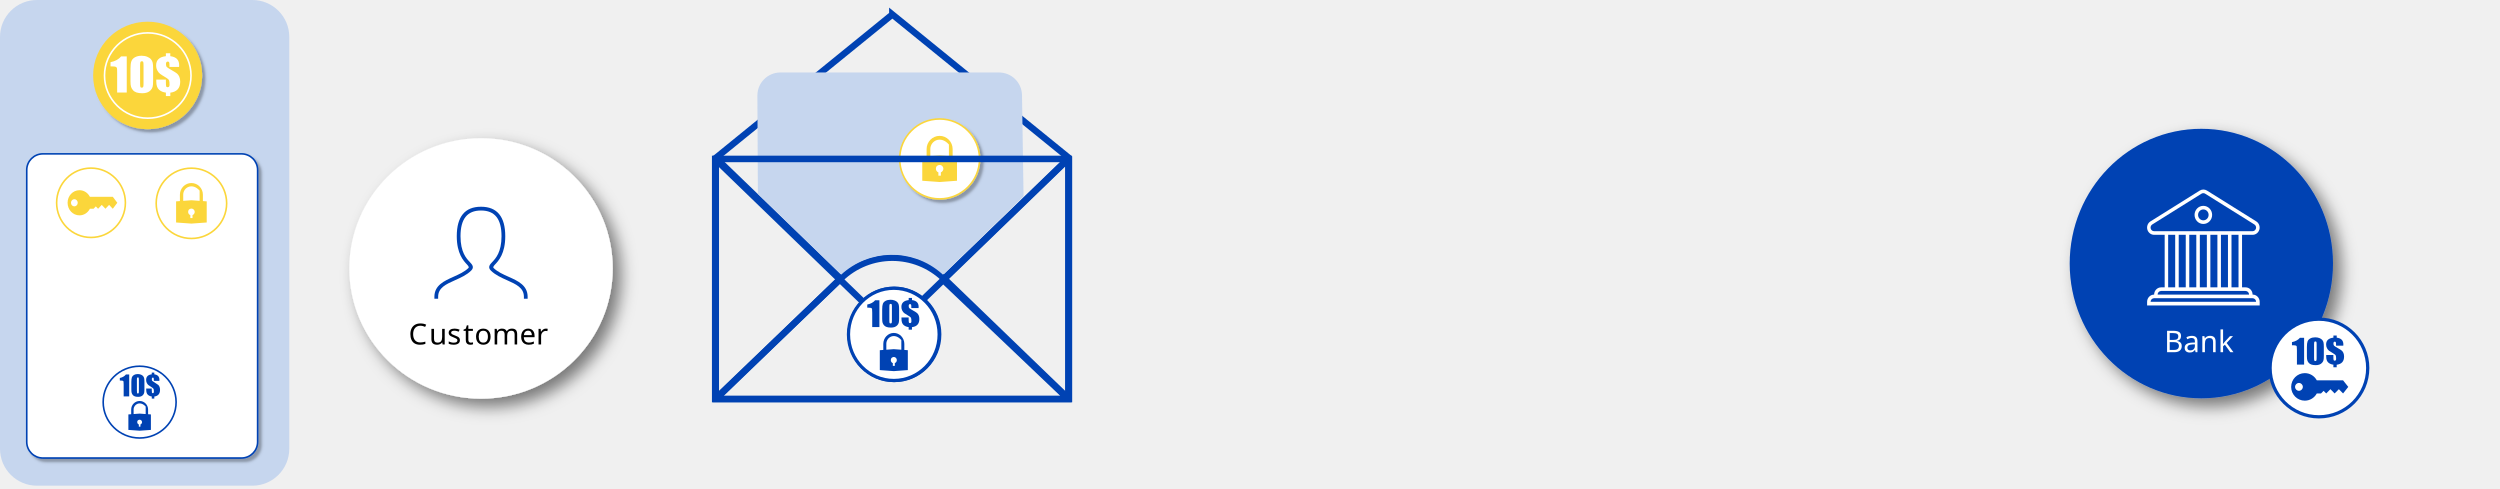
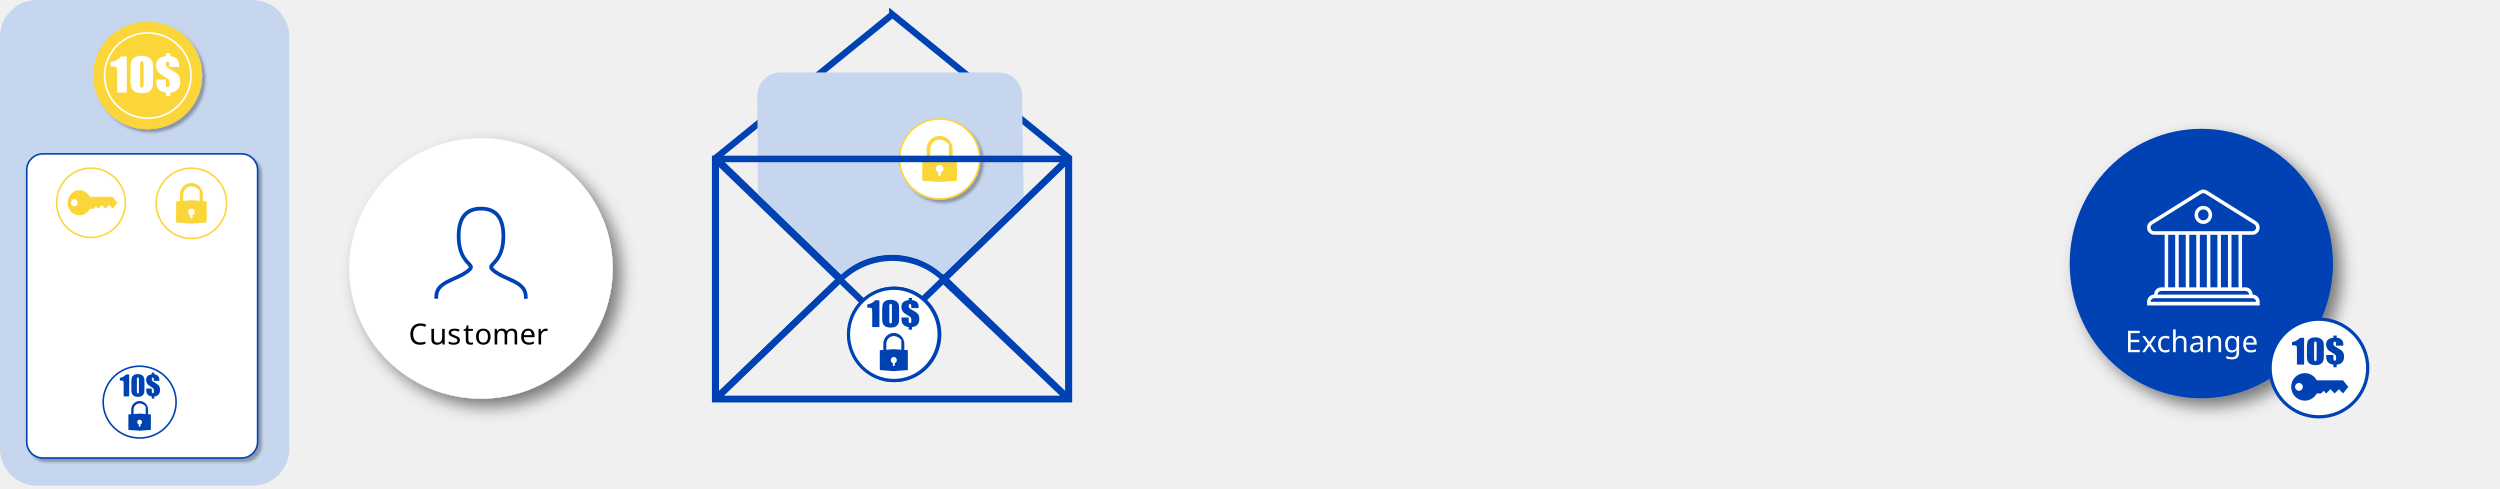
<svg xmlns="http://www.w3.org/2000/svg" id="Layer_2" data-name="Layer 2" viewBox="0 0 1536.28 300.25">
  <defs>
    <style>
      .cls-withdraw-1 {
        font-family: Montserrat-Bold, Montserrat;
        font-size: 13.21px;
        font-weight: 700;
      }

      .cls-withdraw-1, .cls-withdraw-2, .cls-withdraw-3, .cls-withdraw-4, .cls-withdraw-5, .cls-withdraw-6 {
        fill: #fff;
      }

      .cls-withdraw-7 {
        letter-spacing: -.02em;
      }

      .cls-withdraw-8 {
        fill: #fbd63b;
      }

      .cls-withdraw-9 {
        fill: #0042b3;
      }

      .cls-withdraw-3, .cls-withdraw-10, .cls-withdraw-11, .cls-withdraw-12, .cls-withdraw-4, .cls-withdraw-13, .cls-withdraw-14, .cls-withdraw-5 {
        stroke-miterlimit: 10;
      }

      .cls-withdraw-3, .cls-withdraw-13 {
        stroke: #fbd63b;
      }

      .cls-withdraw-10 {
        stroke: #fff;
      }

      .cls-withdraw-10, .cls-withdraw-11, .cls-withdraw-13, .cls-withdraw-14 {
        fill: none;
      }

      .cls-withdraw-15 {
        filter: url(#dropshadow3-2);
      }

      .cls-withdraw-16, .cls-withdraw-12 {
        fill: #0042b3;
      }

      .cls-withdraw-17 {
        filter: url(#dropshadow);
      }

      .cls-withdraw-18 {
        font-size: 17.82px;
      }

      .cls-withdraw-18, .cls-withdraw-6 {
        font-family: Montserrat-Regular, Montserrat;
      }

      .cls-withdraw-11, .cls-withdraw-12, .cls-withdraw-4, .cls-withdraw-14, .cls-withdraw-5 {
        stroke: #0042b3;
      }

      .cls-withdraw-19 {
        fill: #c6d6ee;
      }

      .cls-withdraw-20 {
        filter: url(#dropshadow-2);
      }

      .cls-withdraw-12 {
        stroke-width: .75px;
      }

      .cls-withdraw-4 {
        stroke-width: 2px;
      }

      .cls-withdraw-21 {
        filter: url(#dropshadow3-4);
      }

      .cls-withdraw-22 {
        letter-spacing: -.02em;
      }

      .cls-withdraw-23 {
        filter: url(#dropshadow3-3);
      }

      .cls-withdraw-24 {
        letter-spacing: 0em;
      }

      .cls-withdraw-14 {
        stroke-width: 4px;
      }

      .cls-withdraw-25 {
        fill: #fbd63b;
      }

      .cls-withdraw-6 {
        font-size: 18.45px;
      }

      .cls-withdraw-26 {
        filter: url(#dropshadow3);
      }
    </style>
    <filter id="dropshadow3">
      <feGaussianBlur in="SourceAlpha" stdDeviation="1" />
      <feOffset dx="2" dy="2" />
      <feComponentTransfer>
        <feFuncA slope="0.3" type="linear" />
      </feComponentTransfer>
      <feMerge>
        <feMergeNode />
        <feMergeNode in="SourceGraphic" />
      </feMerge>
    </filter>
    <filter id="dropshadow3-2" data-name="dropshadow3">
      <feGaussianBlur in="SourceAlpha" stdDeviation="1" />
      <feOffset dx="2" dy="2" />
      <feComponentTransfer>
        <feFuncA slope="0.3" type="linear" />
      </feComponentTransfer>
      <feMerge>
        <feMergeNode />
        <feMergeNode in="SourceGraphic" />
      </feMerge>
    </filter>
    <filter id="dropshadow">
      <feGaussianBlur in="SourceAlpha" stdDeviation="5" />
      <feOffset dx="5" dy="5" />
      <feComponentTransfer>
        <feFuncA slope="0.5" type="linear" />
      </feComponentTransfer>
      <feMerge>
        <feMergeNode />
        <feMergeNode in="SourceGraphic" />
      </feMerge>
    </filter>
    <filter id="dropshadow-2" data-name="dropshadow">
      <feGaussianBlur in="SourceAlpha" stdDeviation="5" />
      <feOffset dx="5" dy="5" />
      <feComponentTransfer>
        <feFuncA slope="0.5" type="linear" />
      </feComponentTransfer>
      <feMerge>
        <feMergeNode />
        <feMergeNode in="SourceGraphic" />
      </feMerge>
    </filter>
    <filter id="dropshadow3-3" data-name="dropshadow3">
      <feGaussianBlur in="SourceAlpha" stdDeviation="1" />
      <feOffset dx="2" dy="2" />
      <feComponentTransfer>
        <feFuncA slope="0.3" type="linear" />
      </feComponentTransfer>
      <feMerge>
        <feMergeNode />
        <feMergeNode in="SourceGraphic" />
      </feMerge>
    </filter>
    <filter id="dropshadow3-4" data-name="dropshadow3">
      <feGaussianBlur in="SourceAlpha" stdDeviation="1" />
      <feOffset dx="2" dy="2" />
      <feComponentTransfer>
        <feFuncA slope="0.3" type="linear" />
      </feComponentTransfer>
      <feMerge>
        <feMergeNode />
        <feMergeNode in="SourceGraphic" />
      </feMerge>
    </filter>
  </defs>
  <g id="withdrawjs">
    <g id="coin" data-id="coin">
      <rect class="cls-withdraw-19" width="177.77" height="298.46" rx="22.69" ry="22.69" />
      <g id="coin-content" class="fragment fade">
        <g class="cls-withdraw-23">
          <rect class="cls-withdraw-2" x="16.43" y="94.55" width="141.88" height="186.91" rx="9.91" ry="9.91" />
          <rect class="cls-withdraw-11" x="16.43" y="94.55" width="141.88" height="186.91" rx="9.91" ry="9.91" />
        </g>
        <g>
          <ellipse class="cls-withdraw-3" cx="55.93" cy="124.61" rx="21.13" ry="21.31" />
          <path class="cls-withdraw-8" d="M62.53,125.9l2.26,2.39,2.26-2.39,2.26,2.39,2.78-3.68-2.78-3.68h-14.07c-1.25-2.43-3.65-4.05-6.42-4.05-4.03,0-7.29,3.46-7.29,7.73s3.26,7.73,7.29,7.73c2.78,0,5.17-1.62,6.42-4.05h2.26l1.39-1.47,1.39,1.47,2.26-2.39h0ZM45.69,126.82c-1.15,0-2.08-.99-2.08-2.21s.94-2.21,2.08-2.21,2.08.99,2.08,2.21-.94,2.21-2.08,2.21h0Z" />
        </g>
        <g>
          <ellipse class="cls-withdraw-3" cx="117.63" cy="124.94" rx="21.65" ry="21.6" />
          <path class="cls-withdraw-8" d="M118.3,132.18v1.81h-1.34v-1.81c-1.14-.4-1.84-1.84-.92-3.34,1.67-1.47,3.61-.26,3.61,1.39,0,.89-.57,1.64-1.34,1.95h0ZM112.59,119.64c0-4.47,5.6-7.59,10.08-2.5v6.29s-5.04-.38-5.04-.38l-5.04.38v-3.79h0ZM124.68,123.57v-3.93c0-3.96-3.16-7.17-7.06-7.17s-7.06,3.21-7.06,7.17v3.93l-2.35.17v12.98l9.41.68,9.41-.68v-12.98l-2.35-.17h0Z" />
        </g>
        <g>
          <ellipse class="cls-withdraw-5" cx="85.81" cy="247.1" rx="22.41" ry="22.06" />
          <path class="cls-withdraw-16" d="M86.3,260.85v1.33h-.99v-1.33c-.84-.29-1.35-1.35-.68-2.45,1.23-1.07,2.66-.19,2.66,1.02,0,.65-.42,1.2-.99,1.43h0ZM82.1,251.66c0-3.28,4.12-5.56,7.42-1.83v4.61s-3.71-.28-3.71-.28l-3.71.28v-2.78h0ZM91,254.54v-2.88c0-2.9-2.32-5.25-5.19-5.25s-5.19,2.35-5.19,5.25v2.88l-1.73.13v9.51l6.92.5,6.92-.5v-9.51l-1.73-.13h0Z" />
          <g>
            <path class="cls-withdraw-16" d="M79.4,230.11v13.5h-3.41v-7.24c0-1.04-.03-1.67-.08-1.88-.05-.21-.19-.37-.42-.48-.23-.11-.73-.16-1.52-.16h-.34v-1.57c1.65-.35,2.9-1.07,3.75-2.16h2.01Z" />
            <path class="cls-withdraw-16" d="M88.75,234.68v4.5c0,1.02-.06,1.77-.17,2.23s-.35.9-.7,1.31c-.35.41-.78.7-1.28.88-.5.18-1.06.27-1.68.27-.82,0-1.49-.09-2.03-.28-.54-.19-.97-.48-1.29-.87-.32-.39-.55-.81-.68-1.25s-.2-1.13-.2-2.08v-4.71c0-1.24.11-2.17.32-2.78.22-.62.65-1.11,1.29-1.48.64-.37,1.42-.56,2.34-.56.75,0,1.42.13,2.01.39.59.26,1.03.57,1.32.95.29.37.49.79.59,1.26.1.47.16,1.21.16,2.23ZM85.35,233.55c0-.72-.04-1.17-.11-1.35-.07-.18-.23-.27-.49-.27s-.42.1-.5.29-.12.63-.12,1.33v6.59c0,.78.04,1.26.11,1.42.08.16.24.24.49.24s.42-.09.5-.28c.08-.19.12-.61.12-1.28v-6.68Z" />
            <path class="cls-withdraw-16" d="M97.96,234.05h-3.41v-.56c0-.59-.04-.98-.12-1.17s-.25-.28-.51-.28c-.21,0-.36.08-.47.24-.1.16-.16.4-.16.71,0,.53.11.9.32,1.11.21.21.82.62,1.84,1.23.87.52,1.46.91,1.77,1.19.31.28.58.66.8,1.17.22.5.32,1.13.32,1.88,0,1.2-.29,2.14-.88,2.83s-1.46,1.11-2.63,1.27v1.27h-1.57v-1.31c-.91-.09-1.71-.43-2.39-1.04-.68-.6-1.02-1.65-1.02-3.16v-.66h3.41v.83c0,.91.04,1.47.11,1.69.07.22.24.33.51.33.23,0,.4-.08.51-.23s.17-.38.17-.68c0-.76-.05-1.3-.16-1.62-.11-.32-.47-.68-1.1-1.06-1.04-.64-1.75-1.12-2.12-1.42-.37-.3-.7-.73-.97-1.28-.27-.55-.41-1.17-.41-1.87,0-1.01.29-1.79.86-2.37.58-.57,1.44-.93,2.59-1.06v-1.08h1.57v1.08c1.05.13,1.84.48,2.36,1.05.52.56.78,1.34.78,2.34,0,.14-.01.35-.03.63Z" />
          </g>
        </g>
      </g>
      <g>
        <g class="cls-withdraw-21">
          <ellipse class="cls-withdraw-25" cx="90.73" cy="46.36" rx="33.5" ry="33.03" />
        </g>
        <ellipse class="cls-withdraw-10" cx="90.8" cy="46.42" rx="26.58" ry="26.21" />
        <g>
          <path class="cls-withdraw-2" d="M77.89,34.66v22.21h-5.9v-11.91c0-1.72-.04-2.75-.13-3.1-.09-.35-.33-.61-.72-.79-.39-.18-1.27-.27-2.64-.27h-.58v-2.59c2.85-.58,5.02-1.76,6.5-3.56h3.48Z" />
          <path class="cls-withdraw-2" d="M94.1,42.18v7.41c0,1.68-.1,2.91-.29,3.68s-.6,1.49-1.21,2.15c-.61.67-1.35,1.15-2.22,1.44-.87.29-1.84.44-2.91.44-1.41,0-2.59-.15-3.52-.46-.94-.31-1.68-.78-2.24-1.43-.55-.65-.95-1.33-1.18-2.05-.23-.72-.35-1.86-.35-3.42v-7.75c0-2.04.19-3.57.56-4.58.37-1.01,1.12-1.83,2.24-2.44,1.11-.61,2.47-.92,4.05-.92,1.3,0,2.45.21,3.48.64,1.02.43,1.79.94,2.29,1.56.51.61.85,1.3,1.03,2.07.18.77.27,1.99.27,3.68ZM88.2,40.31c0-1.18-.06-1.92-.18-2.22-.12-.3-.41-.45-.85-.45s-.73.16-.87.47-.21,1.04-.21,2.19v10.84c0,1.29.07,2.07.2,2.33.13.27.42.4.85.4s.73-.15.86-.47c.14-.31.2-1.01.2-2.1v-11Z" />
          <path class="cls-withdraw-2" d="M110.05,41.13h-5.9v-.92c0-.98-.07-1.62-.2-1.92s-.43-.45-.88-.45c-.36,0-.63.13-.81.39-.18.26-.27.65-.27,1.17,0,.87.19,1.48.56,1.82.36.35,1.42,1.02,3.18,2.03,1.5.85,2.52,1.5,3.07,1.96.54.45,1.01,1.09,1.38,1.92.37.83.56,1.86.56,3.09,0,1.98-.51,3.53-1.52,4.65s-2.53,1.82-4.56,2.09v2.09h-2.72v-2.15c-1.58-.15-2.96-.72-4.13-1.71-1.18-.99-1.77-2.72-1.77-5.19v-1.08h5.9v1.36c0,1.49.06,2.42.18,2.78.12.36.42.54.88.54.4,0,.7-.13.89-.38s.29-.62.29-1.12c0-1.24-.09-2.13-.28-2.67-.19-.53-.82-1.12-1.9-1.75-1.8-1.06-3.03-1.84-3.67-2.34-.65-.5-1.21-1.2-1.68-2.11-.47-.91-.71-1.93-.71-3.07,0-1.66.5-2.95,1.5-3.9,1-.94,2.5-1.52,4.49-1.74v-1.77h2.72v1.77c1.82.22,3.18.79,4.09,1.72.91.93,1.36,2.21,1.36,3.85,0,.23-.02.58-.06,1.04Z" />
        </g>
      </g>
    </g>
    <g id="to-blind" class="fragment fade-in-then-out">
      <g>
        <path class="cls-withdraw-14" d="M548.36,8.88l108.51,88.18v148.15h-217.02V97.07l108.51-88.18ZM439.85,97.07l76.73,74.11-76.73,74.04,76.73-74.04c17.73-17.11,45.82-17.11,63.55,0l76.73,74.04-76.73-74.04,76.73-74.11" />
        <path class="cls-withdraw-19" d="M516.92,168.77l-51.19-49.68-.31-60.39c0-7.83,6.35-14.17,14.17-14.17h134.28c7.83,0,14.17,6.35,14.17,14.17l.95,62.01-49.53,48.06-1.38-1.18c-17.75-15.14-44.01-14.63-61.16,1.18h0Z" />
      </g>
      <g>
        <ellipse class="cls-withdraw-4" cx="549.62" cy="205.48" rx="27.87" ry="28.35" />
        <path class="cls-withdraw-16" d="M550.24,223.14v1.7h-1.23v-1.7c-1.04-.38-1.68-1.73-.84-3.14,1.53-1.38,3.3-.24,3.3,1.31,0,.84-.52,1.54-1.23,1.83h0ZM545.01,211.34c0-4.21,5.13-7.14,9.23-2.35v5.92s-4.61-.35-4.61-.35l-4.61.35v-3.57h0ZM556.08,215.04v-3.7c0-3.73-2.89-6.75-6.46-6.75s-6.46,3.02-6.46,6.75v3.7l-2.15.16v12.22l8.61.64,8.61-.64v-12.22l-2.15-.16h0Z" />
        <g>
          <path class="cls-withdraw-16" d="M540.75,184.5v16.47h-4.41v-8.83c0-1.27-.03-2.04-.1-2.3-.07-.26-.25-.45-.54-.58-.29-.13-.95-.2-1.97-.2h-.44v-1.92c2.13-.43,3.75-1.31,4.86-2.64h2.6Z" />
          <path class="cls-withdraw-16" d="M552.87,190.08v5.49c0,1.25-.07,2.16-.22,2.73s-.45,1.1-.91,1.6c-.46.49-1.01.85-1.66,1.07-.65.22-1.37.33-2.17.33-1.06,0-1.93-.11-2.63-.34-.7-.23-1.26-.58-1.67-1.06-.41-.48-.71-.99-.88-1.52s-.26-1.38-.26-2.54v-5.75c0-1.51.14-2.64.42-3.4.28-.75.84-1.36,1.67-1.81.83-.45,1.84-.68,3.03-.68.97,0,1.83.16,2.6.47.76.32,1.34.7,1.71,1.15.38.45.63.97.77,1.54.13.57.2,1.48.2,2.73ZM548.46,188.7c0-.88-.05-1.42-.14-1.64-.09-.22-.3-.33-.64-.33s-.54.12-.65.35-.16.77-.16,1.62v8.04c0,.96.05,1.53.15,1.73.1.2.31.29.64.29s.54-.11.64-.35c.1-.23.15-.75.15-1.56v-8.16Z" />
          <path class="cls-withdraw-16" d="M564.78,189.31h-4.41v-.68c0-.73-.05-1.2-.15-1.42s-.32-.34-.65-.34c-.27,0-.47.1-.61.29-.13.19-.2.48-.2.87,0,.64.14,1.1.42,1.35.27.26,1.06.76,2.38,1.51,1.12.63,1.88,1.11,2.29,1.45.41.34.75.81,1.03,1.42.28.61.42,1.38.42,2.29,0,1.46-.38,2.61-1.13,3.45s-1.89,1.35-3.41,1.55v1.55h-2.03v-1.6c-1.18-.11-2.21-.53-3.09-1.27-.88-.74-1.32-2.02-1.32-3.85v-.8h4.41v1.01c0,1.11.05,1.79.14,2.06.09.27.31.4.66.4.3,0,.52-.09.67-.28s.22-.46.22-.83c0-.92-.07-1.58-.21-1.98-.14-.4-.61-.83-1.42-1.3-1.35-.79-2.26-1.37-2.74-1.73-.48-.37-.9-.89-1.25-1.56-.35-.67-.53-1.43-.53-2.28,0-1.23.37-2.19,1.12-2.89.75-.7,1.86-1.13,3.36-1.29v-1.31h2.03v1.31c1.36.16,2.38.59,3.06,1.28.68.69,1.02,1.64,1.02,2.85,0,.17-.02.43-.04.77Z" />
        </g>
      </g>
      <g id="pk-to-blind">
        <g class="cls-withdraw-26">
          <ellipse class="cls-withdraw-2" cx="577.41" cy="97.67" rx="24.55" ry="24.56" />
          <ellipse class="cls-withdraw-13" cx="577.41" cy="97.67" rx="24.55" ry="24.56" />
        </g>
        <path class="cls-withdraw-8" d="M578.17,105.91v2.06h-1.52v-2.06c-1.29-.46-2.09-2.1-1.04-3.8,1.9-1.67,4.09-.29,4.09,1.58,0,1.01-.65,1.86-1.52,2.21h0ZM571.69,91.65c0-5.09,6.35-8.63,11.43-2.84v7.15s-5.71-.43-5.71-.43l-5.71.43v-4.31h0ZM585.41,96.12v-4.47c0-4.51-3.58-8.16-8-8.16s-8,3.65-8,8.16v4.47l-2.67.19v14.76l10.67.78,10.67-.78v-14.76l-2.67-.19h0Z" />
      </g>
    </g>
    <g id="blinded" data-id="blinded" class="fragment fade-in">
      <g transform="translate(0 0)">
        <path class="cls-withdraw-14" d="M439.49,97.67h217.02v147.54h-217.02V97.67ZM439.49,97.67l100.34,97.02c4.57,4.42,11.81,4.42,16.38,0l100.29-97.02M439.49,245.21l76.62-73.46M656.51,245.21l-76.89-73.16" />
        <g id="sig-on-blinded" style="opacity:0">
          <g>
            <rect class="cls-withdraw-4" x="503.66" y="103.32" width="90.63" height="50.15" rx="5.58" ry="5.58" />
            <path class="cls-withdraw-12" d="M548.98,153.52h-36.66c-6.72-.61-8.65-3.94-8.65-8.81v-32.54c0-6.84,3.87-8.81,8.65-8.81h36.66" />
          </g>
          <g>
            <ellipse class="cls-withdraw-4" cx="525.41" cy="135.08" rx="13.97" ry="14.44" />
            <path class="cls-withdraw-16" d="M528.71,140.89l1.18,1.23,1.18-1.23,1.18,1.23,1.46-1.89-1.46-1.89h-7.38c-.66-1.25-1.91-2.08-3.37-2.08-2.11,0-3.83,1.78-3.83,3.98s1.71,3.98,3.83,3.98c1.46,0,2.72-.83,3.37-2.08h1.18l.73-.76.73.76,1.18-1.23h0ZM519.87,141.36c-.6,0-1.09-.51-1.09-1.14s.49-1.14,1.09-1.14,1.09.51,1.09,1.14-.49,1.14-1.09,1.14h0Z" />
            <g>
              <path class="cls-withdraw-16" d="M522.23,125.6v7.73h-1.82v-4.14c0-.6-.01-.96-.04-1.08-.03-.12-.1-.21-.22-.27-.12-.06-.39-.09-.81-.09h-.18v-.9c.88-.2,1.55-.61,2.01-1.24h1.07Z" />
              <path class="cls-withdraw-16" d="M527.23,128.22v2.58c0,.59-.03,1.01-.09,1.28s-.18.52-.37.75c-.19.23-.42.4-.69.5-.27.1-.57.15-.9.15-.44,0-.8-.05-1.09-.16-.29-.11-.52-.27-.69-.5-.17-.23-.29-.46-.37-.71s-.11-.65-.11-1.19v-2.7c0-.71.06-1.24.17-1.59.12-.35.35-.64.69-.85.34-.21.76-.32,1.25-.32.4,0,.76.07,1.07.22.32.15.55.33.71.54.16.21.26.45.32.72.06.27.08.69.08,1.28ZM525.41,127.57c0-.41-.02-.67-.06-.77-.04-.1-.13-.16-.26-.16s-.22.06-.27.16-.07.36-.07.76v3.77c0,.45.02.72.06.81.04.09.13.14.26.14s.22-.05.27-.16c.04-.11.06-.35.06-.73v-3.83Z" />
              <path class="cls-withdraw-16" d="M532.16,127.85h-1.82v-.32c0-.34-.02-.56-.06-.67s-.13-.16-.27-.16c-.11,0-.19.05-.25.14-.06.09-.08.23-.08.41,0,.3.06.51.17.63.11.12.44.36.98.71.46.3.78.52.95.68.17.16.31.38.43.67.12.29.17.65.17,1.08,0,.69-.16,1.23-.47,1.62s-.78.63-1.41.73v.73h-.84v-.75c-.49-.05-.91-.25-1.28-.59-.36-.35-.55-.95-.55-1.81v-.38h1.82v.47c0,.52.02.84.06.97.04.13.13.19.27.19.12,0,.21-.04.28-.13s.09-.22.09-.39c0-.43-.03-.74-.09-.93-.06-.19-.25-.39-.59-.61-.56-.37-.93-.64-1.13-.81-.2-.17-.37-.42-.52-.73-.15-.32-.22-.67-.22-1.07,0-.58.15-1.03.46-1.36.31-.33.77-.53,1.39-.61v-.62h.84v.62c.56.08.98.28,1.26.6.28.32.42.77.42,1.34,0,.08,0,.2-.02.36Z" />
            </g>
          </g>
          <text class="cls-withdraw-1" transform="translate(516.89 116.42) scale(.97 1)">
            <tspan x="0" y="0">Sig</tspan>
          </text>
        </g>
        <g>
          <ellipse class="cls-withdraw-4" cx="549.27" cy="205.48" rx="27.87" ry="28.35" />
          <path class="cls-withdraw-16" d="M549.88,223.14v1.7h-1.23v-1.7c-1.04-.38-1.68-1.73-.84-3.14,1.53-1.38,3.3-.24,3.3,1.31,0,.84-.52,1.54-1.23,1.83h0ZM544.65,211.34c0-4.21,5.13-7.14,9.23-2.35v5.92s-4.61-.35-4.61-.35l-4.61.35v-3.57h0ZM555.72,215.04v-3.7c0-3.73-2.89-6.75-6.46-6.75s-6.46,3.02-6.46,6.75v3.7l-2.15.16v12.22l8.61.64,8.61-.64v-12.22l-2.15-.16h0Z" />
          <g>
            <path class="cls-withdraw-16" d="M540.4,184.5v16.47h-4.41v-8.83c0-1.27-.03-2.04-.1-2.3-.07-.26-.25-.45-.54-.58-.29-.13-.95-.2-1.97-.2h-.44v-1.92c2.13-.43,3.75-1.31,4.86-2.64h2.6Z" />
            <path class="cls-withdraw-16" d="M552.51,190.08v5.49c0,1.25-.07,2.16-.22,2.73s-.45,1.1-.91,1.6c-.46.49-1.01.85-1.66,1.07-.65.22-1.37.33-2.17.33-1.06,0-1.93-.11-2.63-.34-.7-.23-1.26-.58-1.67-1.06-.41-.48-.71-.99-.88-1.52s-.26-1.38-.26-2.54v-5.75c0-1.51.14-2.64.42-3.4.28-.75.84-1.36,1.67-1.81.83-.45,1.84-.68,3.03-.68.97,0,1.83.16,2.6.47.76.32,1.34.7,1.71,1.15.38.45.63.97.77,1.54.13.57.2,1.48.2,2.73ZM548.1,188.7c0-.88-.05-1.42-.14-1.64-.09-.22-.3-.33-.64-.33s-.54.12-.65.35-.16.77-.16,1.62v8.04c0,.96.05,1.53.15,1.73.1.2.31.29.64.29s.54-.11.64-.35c.1-.23.15-.75.15-1.56v-8.16Z" />
            <path class="cls-withdraw-16" d="M564.43,189.31h-4.41v-.68c0-.73-.05-1.2-.15-1.42s-.32-.34-.65-.34c-.27,0-.47.1-.61.29-.13.19-.2.48-.2.87,0,.64.14,1.1.42,1.35.27.26,1.06.76,2.38,1.51,1.12.63,1.88,1.11,2.29,1.45.41.34.75.81,1.03,1.42.28.61.42,1.38.42,2.29,0,1.46-.38,2.61-1.13,3.45s-1.89,1.35-3.41,1.55v1.55h-2.03v-1.6c-1.18-.11-2.21-.53-3.09-1.27-.88-.74-1.32-2.02-1.32-3.85v-.8h4.41v1.01c0,1.11.05,1.79.14,2.06.09.27.31.4.66.4.3,0,.52-.09.67-.28s.22-.46.22-.83c0-.92-.07-1.58-.21-1.98-.14-.4-.61-.83-1.42-1.3-1.35-.79-2.26-1.37-2.74-1.73-.48-.37-.9-.89-1.25-1.56-.35-.67-.53-1.43-.53-2.28,0-1.23.37-2.19,1.12-2.89.75-.7,1.86-1.13,3.36-1.29v-1.31h2.03v1.31c1.36.16,2.38.59,3.06,1.28.68.69,1.02,1.64,1.02,2.85,0,.17-.02.43-.04.77Z" />
          </g>
        </g>
      </g>
    </g>
    <g id="customer" data-id="customer">
      <g class="cls-withdraw-17">
        <ellipse class="cls-withdraw-2" cx="295.6" cy="164.97" rx="80.92" ry="80.02" />
      </g>
      <text class="cls-withdraw-18" transform="translate(251.07 211.67) scale(1.01 1)">
        <tspan class="cls-withdraw-7" x="0" y="0">C</tspan>
        <tspan class="cls-withdraw-24" x="12.49" y="0">us</tspan>
        <tspan class="cls-withdraw-22" x="33.17" y="0">t</tspan>
        <tspan x="40.07" y="0">omer</tspan>
      </text>
      <path class="cls-withdraw-9" d="M324.25,183.56h-2.3v-1.15c0-5.59-4.8-7.73-10.36-10.21-3.53-1.58-7.19-3.21-9.93-5.91-2.15-2.12-.57-3.79.81-5.25,2.14-2.26,5.72-6.05,5.72-15.89,0-10.62-4.12-15.79-12.6-15.79s-12.6,5.17-12.6,15.79c0,9.85,3.58,13.63,5.72,15.89,1.39,1.47,2.96,3.14.82,5.25-2.74,2.7-6.39,4.33-9.93,5.91-5.56,2.48-10.36,4.62-10.36,10.21v1.15h-2.3v-1.15c0-7.08,5.96-9.74,11.72-12.32,3.35-1.5,6.81-3.04,9.25-5.45q.54-.54-.87-2.03c-2.22-2.35-6.35-6.71-6.35-17.48,0-12,5.01-18.09,14.9-18.09s14.9,6.09,14.9,18.09c0,10.76-4.13,15.13-6.35,17.48q-1.42,1.5-.87,2.03c2.44,2.4,5.9,3.95,9.25,5.44,5.76,2.57,11.72,5.23,11.72,12.32v1.15Z" />
    </g>
    <g id="bank-complete" data-id="bank-complete">
      <g id="bank">
        <g class="cls-withdraw-20">
          <ellipse class="cls-withdraw-16" cx="1352.75" cy="161.96" rx="80.9" ry="82.81" />
        </g>
        <g>
          <path class="cls-withdraw-2" d="M1384.24,181.03c0-2.46-1.94-4.45-4.32-4.45h-2.16v-32.28h6.49c1.94,0,3.64-1.33,4.16-3.25.52-1.92-.26-3.97-1.92-5.01l-30.26-18.92c-.69-.43-1.47-.65-2.24-.65s-1.55.21-2.24.65l-30.26,18.92c-1.66,1.04-2.44,3.08-1.92,5.01.52,1.92,2.22,3.25,4.16,3.25h6.49v32.28h-2.16c-2.39,0-4.32,1.99-4.32,4.45-2.39,0-4.32,1.99-4.32,4.45v2.23h69.18v-2.23c0-2.46-1.94-4.45-4.32-4.45h0ZM1375.6,176.58h-4.32v-32.28h4.32v32.28h0ZM1338.85,144.3h4.32v32.28h-4.32v-32.28h0ZM1345.33,144.3h4.32v32.28h-4.32v-32.28h0ZM1351.82,144.3h4.32v32.28h-4.32v-32.28h0ZM1358.3,144.3h4.32v32.28h-4.32v-32.28h0ZM1364.79,144.3h4.32v32.28h-4.32v-32.28h0ZM1323.71,142.07c-.97,0-1.82-.67-2.08-1.63-.26-.96.13-1.99.96-2.5l30.26-18.92c.34-.21.73-.32,1.12-.32s.78.11,1.12.32l30.26,18.92c.83.52,1.22,1.55.96,2.5-.26.96-1.12,1.63-2.08,1.63h-60.53ZM1332.36,144.3h4.32v32.28h-4.32v-32.28h0ZM1328.04,178.8h51.88c1.19,0,2.16,1,2.16,2.23h-56.21c0-1.23.97-2.23,2.16-2.23h0ZM1321.55,185.48c0-1.23.97-2.23,2.16-2.23h60.53c1.19,0,2.16,1,2.16,2.23h-64.85Z" />
          <path class="cls-withdraw-2" d="M1353.98,126.49c-2.99,0-5.4,2.49-5.4,5.57s2.42,5.57,5.4,5.57,5.4-2.49,5.4-5.57-2.42-5.57-5.4-5.57h0ZM1353.98,135.39c-1.79,0-3.24-1.49-3.24-3.34s1.45-3.34,3.24-3.34,3.24,1.49,3.24,3.34-1.45,3.34-3.24,3.34h0Z" />
        </g>
-         <text class="cls-withdraw-6" transform="translate(1329.93 216.44) scale(.98 1)">
-           <tspan x="0" y="0">Bank</tspan>
+         <text class="cls-withdraw-6" transform="translate(1305.93 216.44) scale(.98 1)">
+           <tspan x="0" y="0">Exchange</tspan>
        </text>
      </g>
      <g>
        <circle class="cls-withdraw-4" cx="1425" cy="226.14" r="30" />
        <path class="cls-withdraw-16" d="M1432.08,239.16l2.59,2.62,2.59-2.62,2.59,2.62,3.19-4.03-3.19-4.03h-16.15c-1.44-2.66-4.19-4.43-7.38-4.43-4.63,0-8.37,3.79-8.37,8.46s3.75,8.46,8.37,8.46c3.19,0,5.94-1.77,7.38-4.43h2.59l1.6-1.61,1.6,1.61,2.59-2.62h0ZM1412.73,240.16c-1.32,0-2.39-1.09-2.39-2.42s1.08-2.42,2.39-2.42,2.39,1.09,2.39,2.42-1.08,2.42-2.39,2.42h0Z" />
        <g>
          <path class="cls-withdraw-16" d="M1415.9,207.6v16.47h-4.41v-8.83c0-1.27-.03-2.04-.1-2.3-.07-.26-.25-.45-.54-.58-.29-.13-.95-.2-1.97-.2h-.44v-1.92c2.13-.43,3.75-1.31,4.86-2.64h2.6Z" />
          <path class="cls-withdraw-16" d="M1428.02,213.17v5.49c0,1.25-.07,2.16-.22,2.73s-.45,1.1-.91,1.6c-.46.49-1.01.85-1.66,1.07-.65.22-1.37.33-2.17.33-1.06,0-1.93-.11-2.63-.34-.7-.23-1.26-.58-1.67-1.06-.41-.48-.71-.99-.88-1.52s-.26-1.38-.26-2.54v-5.75c0-1.51.14-2.64.42-3.4.28-.75.84-1.36,1.67-1.81.83-.45,1.84-.68,3.03-.68.97,0,1.83.16,2.6.47.76.32,1.34.7,1.71,1.15.38.45.63.97.77,1.54.13.57.2,1.48.2,2.73ZM1423.61,211.79c0-.88-.05-1.42-.14-1.64-.09-.22-.3-.33-.64-.33s-.54.12-.65.35-.16.77-.16,1.62v8.04c0,.96.05,1.53.15,1.73.1.2.31.29.64.29s.54-.11.64-.35c.1-.23.15-.75.15-1.56v-8.16Z" />
          <path class="cls-withdraw-16" d="M1439.94,212.4h-4.41v-.68c0-.73-.05-1.2-.15-1.42s-.32-.34-.65-.34c-.27,0-.47.1-.61.29-.13.19-.2.48-.2.87,0,.64.14,1.1.42,1.35.27.26,1.06.76,2.38,1.51,1.12.63,1.88,1.11,2.29,1.45.41.34.75.81,1.03,1.42.28.61.42,1.38.42,2.29,0,1.46-.38,2.61-1.13,3.45s-1.89,1.35-3.41,1.55v1.55h-2.03v-1.6c-1.18-.11-2.21-.53-3.09-1.27-.88-.74-1.32-2.02-1.32-3.85v-.8h4.41v1.01c0,1.11.05,1.79.14,2.06.09.27.31.4.66.4.3,0,.52-.09.67-.28s.22-.46.22-.83c0-.92-.07-1.58-.21-1.98-.14-.4-.61-.83-1.42-1.3-1.35-.79-2.26-1.37-2.74-1.73-.48-.37-.9-.89-1.25-1.56-.35-.67-.53-1.43-.53-2.28,0-1.23.37-2.19,1.12-2.89.75-.7,1.86-1.13,3.36-1.29v-1.31h2.03v1.31c1.36.16,2.38.59,3.06,1.28.68.69,1.02,1.64,1.02,2.85,0,.17-.02.43-.04.77Z" />
        </g>
      </g>
    </g>
  </g>
</svg>
